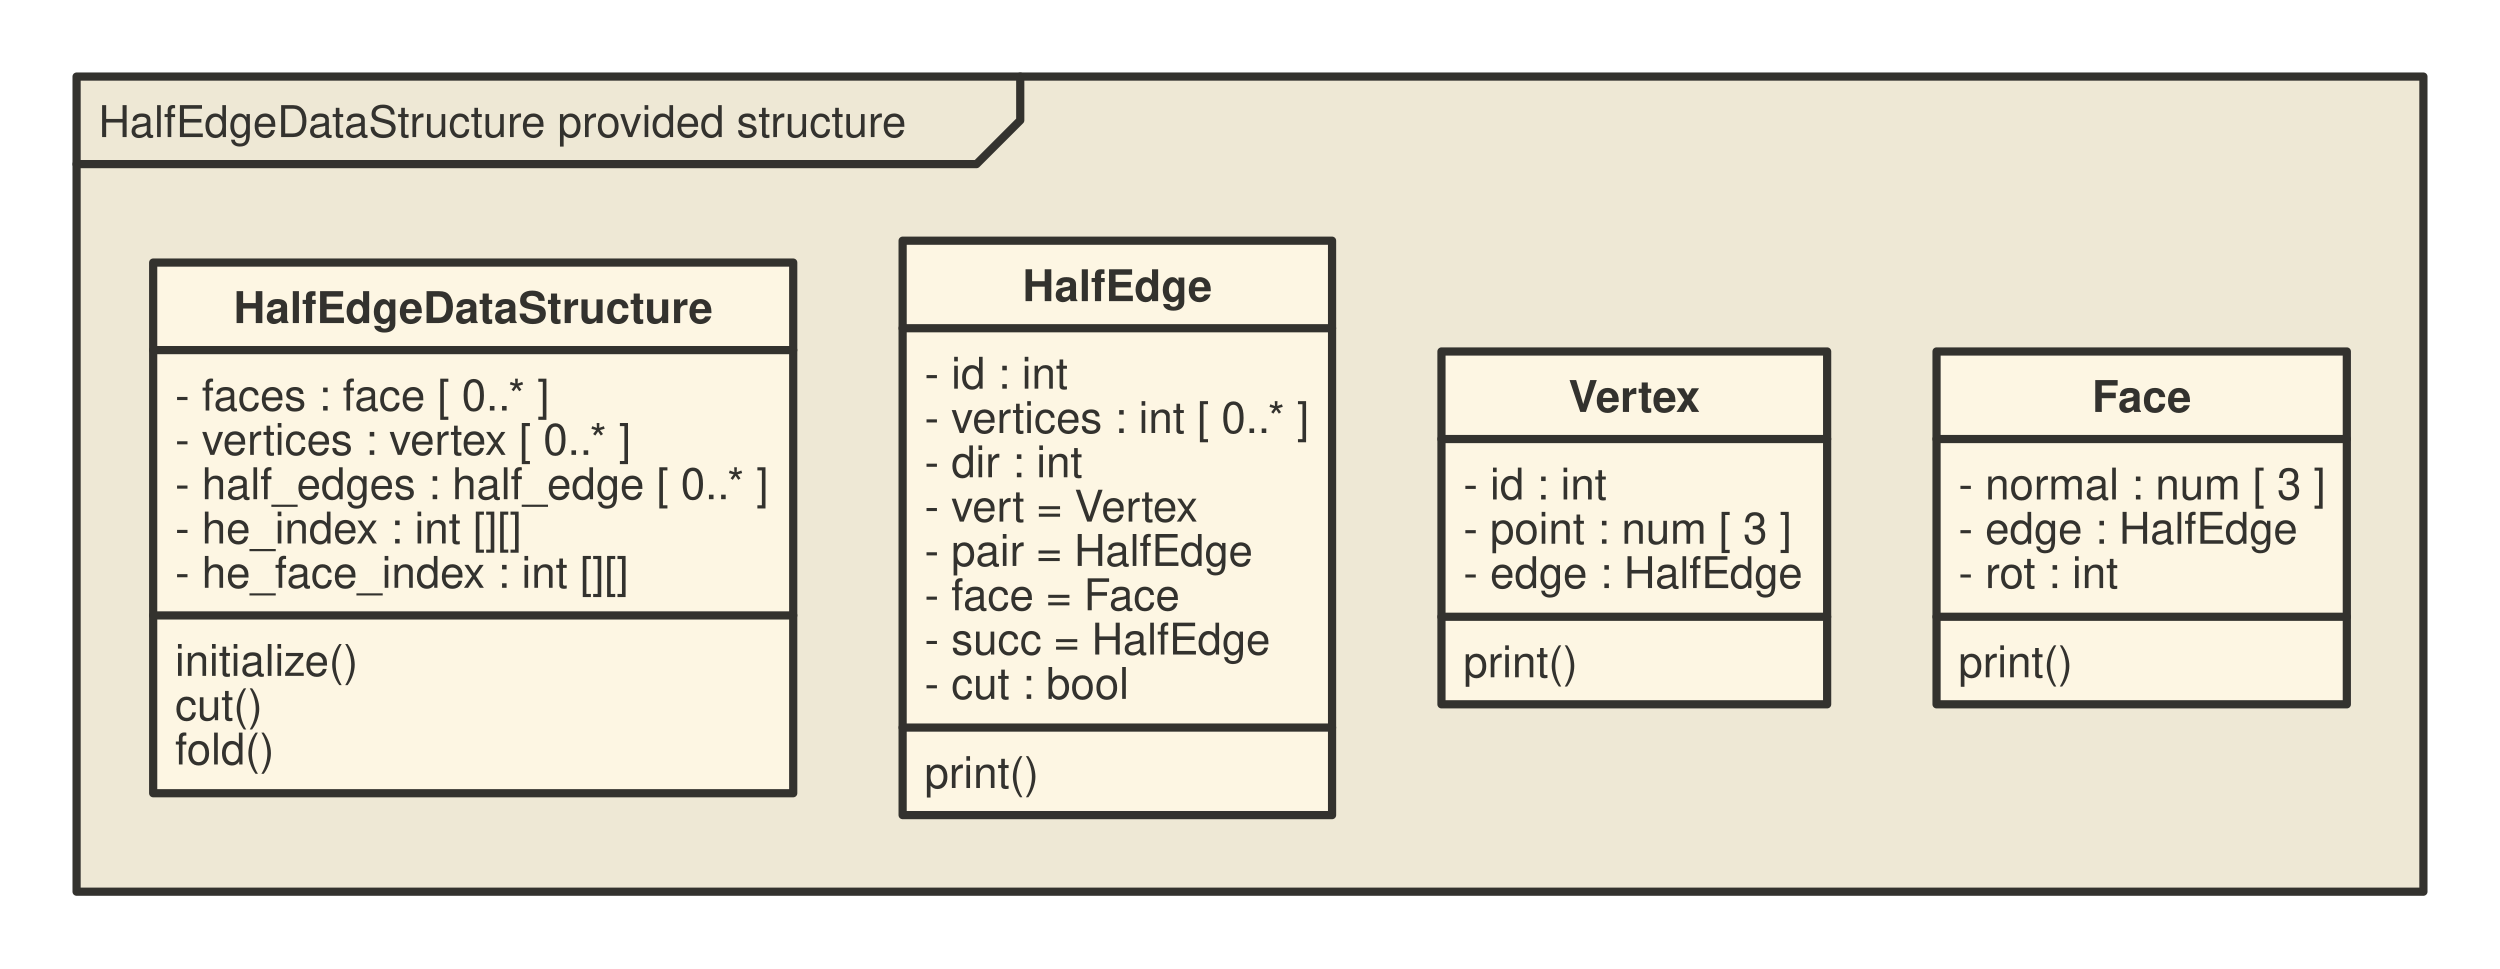
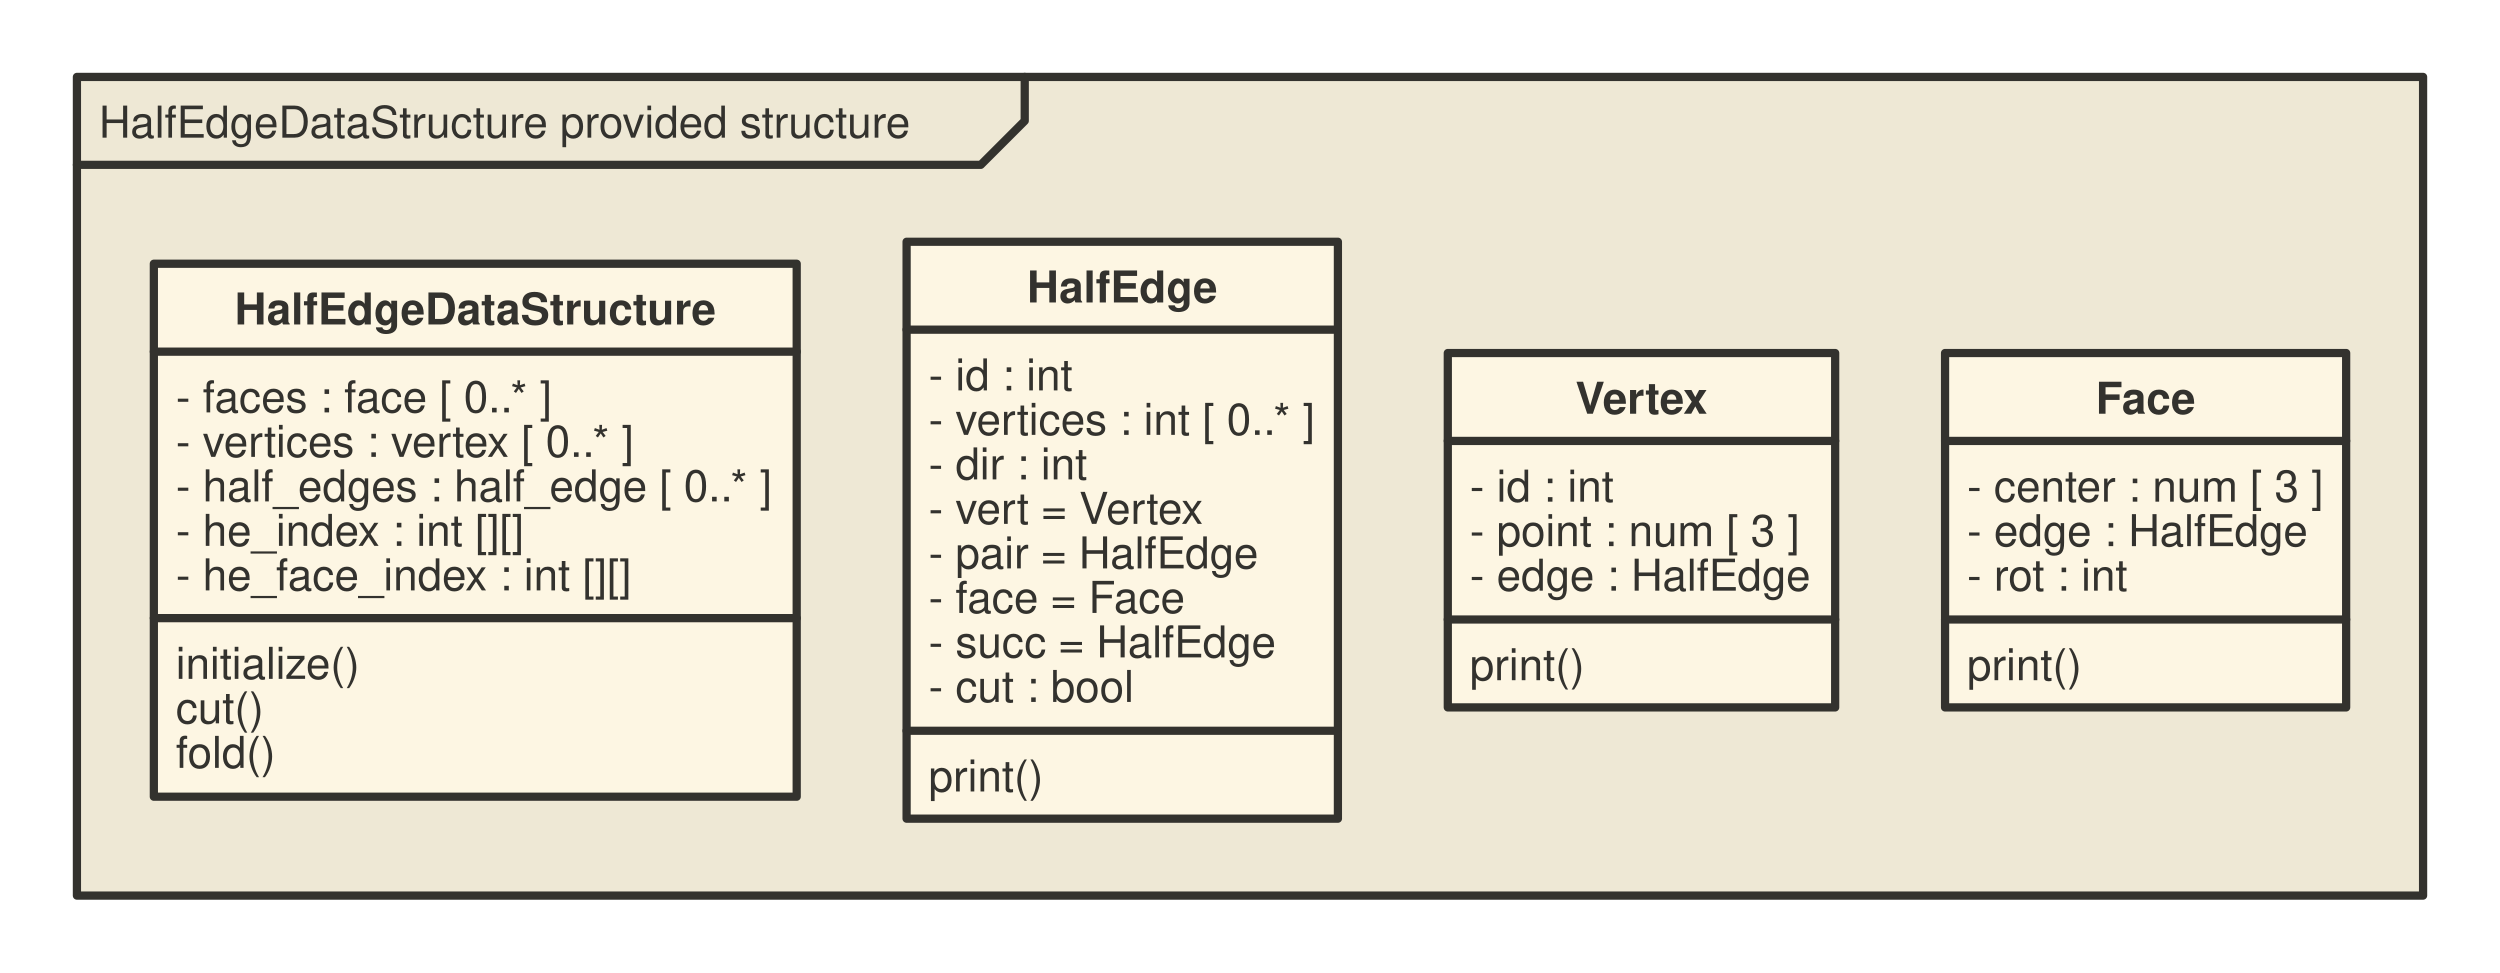
- <svg xmlns="http://www.w3.org/2000/svg" version="1.1" baseProfile="full" width="914.0" height="354.0" viewBox="0 0 914 354">
+ <svg xmlns="http://www.w3.org/2000/svg" version="1.1" baseProfile="full" width="910.0" height="354.0" viewBox="0 0 910 354">
  <g stroke-width="1.0" text-align="left" font="12pt Helvetica, Arial, sans-serif" font-size="12pt" font-family="Helvetica" font-weight="normal" font-style="normal">
    <g font-family="Helvetica" font-size="12pt" font-weight="bold" font-style="normal" stroke-width="3.0" stroke-linejoin="round" stroke-linecap="round" stroke="#33322E">
      <g stroke="transparent" fill="transparent">
-         <rect x="0.0" y="0.0" height="354.0" width="914.0" stroke="none" />
+         <rect x="0.0" y="0.0" height="354.0" width="910.0" stroke="none" />
      </g>
      <g transform="translate(8, 8)" fill="#33322E">
        <g transform="translate(20, 20)">
          <g data-name="HalfEdgeDataStructure provided structure">
            <g fill="#eee8d5" stroke="#33322E" data-name="HalfEdgeDataStructure provided structure">
-               <rect x="0.0" y="0.0" height="298.0" width="858.0" data-name="HalfEdgeDataStructure provided structure" />
+               <rect x="0.0" y="0.0" height="298.0" width="854.0" data-name="HalfEdgeDataStructure provided structure" />
              <path d="M0.0 32.0 L329.0 32.0 L345.0 16.0 L345.0 0.0" fill="none" data-name="HalfEdgeDataStructure provided structure" />
            </g>
            <g transform="translate(0, 0)" font-family="Helvetica" font-size="12pt" font-weight="normal" font-style="normal" data-name="HalfEdgeDataStructure provided structure">
              <g transform="translate(8, 8)" fill="#33322E" text-align="left" data-name="HalfEdgeDataStructure provided structure">
                <text x="0.0" y="14.1" stroke="none" data-name="HalfEdgeDataStructure provided structure">HalfEdgeDataStructure provided structure</text>
              </g>
            </g>
            <g transform="translate(0, 32)" font-family="Helvetica" font-size="12pt" font-weight="normal" font-style="normal" data-name="HalfEdgeDataStructure provided structure">
              <g transform="translate(8, 8)" fill="#33322E" data-name="HalfEdgeDataStructure provided structure">
                <g transform="translate(20, 20)" data-name="HalfEdgeDataStructure provided structure">
                  <g data-name="HalfEdgeDataStructure">
                    <g fill="#fdf6e3" stroke="#33322E" data-name="HalfEdgeDataStructure">
                      <rect x="0.0" y="8.0" height="194.0" width="234.0" data-name="HalfEdgeDataStructure" />
                      <path d="M0.0 40.0 L234.0 40.0" fill="none" data-name="HalfEdgeDataStructure" />
                      <path d="M0.0 137.0 L234.0 137.0" fill="none" data-name="HalfEdgeDataStructure" />
                    </g>
                    <g transform="translate(0, 8)" font-family="Helvetica" font-size="12pt" font-weight="bold" font-style="normal" data-name="HalfEdgeDataStructure">
                      <g transform="translate(8, 8)" fill="#33322E" text-align="center" data-name="HalfEdgeDataStructure">
                        <text x="109.0" y="14.1" stroke="none" text-anchor="middle" data-name="HalfEdgeDataStructure">HalfEdgeDataStructure</text>
                      </g>
                    </g>
                    <g transform="translate(0, 40)" font-family="Helvetica" font-size="12pt" font-weight="normal" font-style="normal" data-name="HalfEdgeDataStructure">
                      <g transform="translate(8, 8)" fill="#33322E" text-align="left" data-name="HalfEdgeDataStructure">
                        <text x="0.0" y="14.1" stroke="none" data-name="HalfEdgeDataStructure">- faces : face [ 0..* ]</text>
                        <text x="0.0" y="30.3" stroke="none" data-name="HalfEdgeDataStructure">- vertices : vertex [ 0..* ]</text>
                        <text x="0.0" y="46.5" stroke="none" data-name="HalfEdgeDataStructure">- half_edges : half_edge [ 0..* ]</text>
                        <text x="0.0" y="62.7" stroke="none" data-name="HalfEdgeDataStructure">- he_index : int [][]</text>
                        <text x="0.0" y="78.9" stroke="none" data-name="HalfEdgeDataStructure">- he_face_index : int [][]</text>
                      </g>
                    </g>
                    <g transform="translate(0, 137)" font-family="Helvetica" font-size="12pt" font-weight="normal" font-style="normal" data-name="HalfEdgeDataStructure">
                      <g transform="translate(8, 8)" fill="#33322E" text-align="left" data-name="HalfEdgeDataStructure">
                        <text x="0.0" y="14.1" stroke="none" data-name="HalfEdgeDataStructure">initialize()</text>
                        <text x="0.0" y="30.3" stroke="none" data-name="HalfEdgeDataStructure">cut()</text>
                        <text x="0.0" y="46.5" stroke="none" data-name="HalfEdgeDataStructure">fold()</text>
                      </g>
                    </g>
                  </g>
                  <g data-name="HalfEdge">
                    <g fill="#fdf6e3" stroke="#33322E" data-name="HalfEdge">
                      <rect x="274.0" y="0.0" height="210.0" width="157.0" data-name="HalfEdge" />
                      <path d="M274.0 32.0 L431.0 32.0" fill="none" data-name="HalfEdge" />
                      <path d="M274.0 178.0 L431.0 178.0" fill="none" data-name="HalfEdge" />
                    </g>
                    <g transform="translate(274, 0)" font-family="Helvetica" font-size="12pt" font-weight="bold" font-style="normal" data-name="HalfEdge">
                      <g transform="translate(8, 8)" fill="#33322E" text-align="center" data-name="HalfEdge">
                        <text x="70.5" y="14.1" stroke="none" text-anchor="middle" data-name="HalfEdge">HalfEdge</text>
                      </g>
                    </g>
                    <g transform="translate(274, 32)" font-family="Helvetica" font-size="12pt" font-weight="normal" font-style="normal" data-name="HalfEdge">
                      <g transform="translate(8, 8)" fill="#33322E" text-align="left" data-name="HalfEdge">
                        <text x="0.0" y="14.1" stroke="none" data-name="HalfEdge">- id : int</text>
                        <text x="0.0" y="30.3" stroke="none" data-name="HalfEdge">- vertices : int [ 0..* ]</text>
                        <text x="0.0" y="46.5" stroke="none" data-name="HalfEdge">- dir : int</text>
                        <text x="0.0" y="62.7" stroke="none" data-name="HalfEdge">- vert = Vertex</text>
                        <text x="0.0" y="78.9" stroke="none" data-name="HalfEdge">- pair = HalfEdge</text>
                        <text x="0.0" y="95.1" stroke="none" data-name="HalfEdge">- face = Face</text>
                        <text x="0.0" y="111.3" stroke="none" data-name="HalfEdge">- succ = HalfEdge</text>
                        <text x="0.0" y="127.5" stroke="none" data-name="HalfEdge">- cut : bool</text>
                      </g>
                    </g>
                    <g transform="translate(274, 178)" font-family="Helvetica" font-size="12pt" font-weight="normal" font-style="normal" data-name="HalfEdge">
                      <g transform="translate(8, 8)" fill="#33322E" text-align="left" data-name="HalfEdge">
                        <text x="0.0" y="14.1" stroke="none" data-name="HalfEdge">print()</text>
                      </g>
                    </g>
                  </g>
                  <g data-name="Vertex">
                    <g fill="#fdf6e3" stroke="#33322E" data-name="Vertex">
                      <rect x="471.0" y="40.5" height="129.0" width="141.0" data-name="Vertex" />
                      <path d="M471.0 72.5 L612.0 72.5" fill="none" data-name="Vertex" />
                      <path d="M471.0 137.5 L612.0 137.5" fill="none" data-name="Vertex" />
                    </g>
                    <g transform="translate(471, 40.5)" font-family="Helvetica" font-size="12pt" font-weight="bold" font-style="normal" data-name="Vertex">
                      <g transform="translate(8, 8)" fill="#33322E" text-align="center" data-name="Vertex">
                        <text x="62.5" y="14.1" stroke="none" text-anchor="middle" data-name="Vertex">Vertex</text>
                      </g>
                    </g>
                    <g transform="translate(471, 72.5)" font-family="Helvetica" font-size="12pt" font-weight="normal" font-style="normal" data-name="Vertex">
                      <g transform="translate(8, 8)" fill="#33322E" text-align="left" data-name="Vertex">
                        <text x="0.0" y="14.1" stroke="none" data-name="Vertex">- id : int</text>
                        <text x="0.0" y="30.3" stroke="none" data-name="Vertex">- point : num [ 3 ]</text>
                        <text x="0.0" y="46.5" stroke="none" data-name="Vertex">- edge : HalfEdge</text>
                      </g>
                    </g>
                    <g transform="translate(471, 137.5)" font-family="Helvetica" font-size="12pt" font-weight="normal" font-style="normal" data-name="Vertex">
                      <g transform="translate(8, 8)" fill="#33322E" text-align="left" data-name="Vertex">
                        <text x="0.0" y="14.1" stroke="none" data-name="Vertex">print()</text>
                      </g>
                    </g>
                  </g>
                  <g data-name="Face">
                    <g fill="#fdf6e3" stroke="#33322E" data-name="Face">
-                       <rect x="652.0" y="40.5" height="129.0" width="150.0" data-name="Face" />
-                       <path d="M652.0 72.5 L802.0 72.5" fill="none" data-name="Face" />
-                       <path d="M652.0 137.5 L802.0 137.5" fill="none" data-name="Face" />
+                       <rect x="652.0" y="40.5" height="129.0" width="146.0" data-name="Face" />
+                       <path d="M652.0 72.5 L798.0 72.5" fill="none" data-name="Face" />
+                       <path d="M652.0 137.5 L798.0 137.5" fill="none" data-name="Face" />
                    </g>
                    <g transform="translate(652, 40.5)" font-family="Helvetica" font-size="12pt" font-weight="bold" font-style="normal" data-name="Face">
                      <g transform="translate(8, 8)" fill="#33322E" text-align="center" data-name="Face">
-                         <text x="67.0" y="14.1" stroke="none" text-anchor="middle" data-name="Face">Face</text>
+                         <text x="65.0" y="14.1" stroke="none" text-anchor="middle" data-name="Face">Face</text>
                      </g>
                    </g>
                    <g transform="translate(652, 72.5)" font-family="Helvetica" font-size="12pt" font-weight="normal" font-style="normal" data-name="Face">
                      <g transform="translate(8, 8)" fill="#33322E" text-align="left" data-name="Face">
-                         <text x="0.0" y="14.1" stroke="none" data-name="Face">- normal : num [ 3 ]</text>
+                         <text x="0.0" y="14.1" stroke="none" data-name="Face">- center : num [ 3 ]</text>
                        <text x="0.0" y="30.3" stroke="none" data-name="Face">- edge : HalfEdge</text>
                        <text x="0.0" y="46.5" stroke="none" data-name="Face">- rot : int</text>
                      </g>
                    </g>
                    <g transform="translate(652, 137.5)" font-family="Helvetica" font-size="12pt" font-weight="normal" font-style="normal" data-name="Face">
                      <g transform="translate(8, 8)" fill="#33322E" text-align="left" data-name="Face">
                        <text x="0.0" y="14.1" stroke="none" data-name="Face">print()</text>
                      </g>
                    </g>
                  </g>
                </g>
              </g>
            </g>
          </g>
        </g>
      </g>
    </g>
  </g>
</svg>
